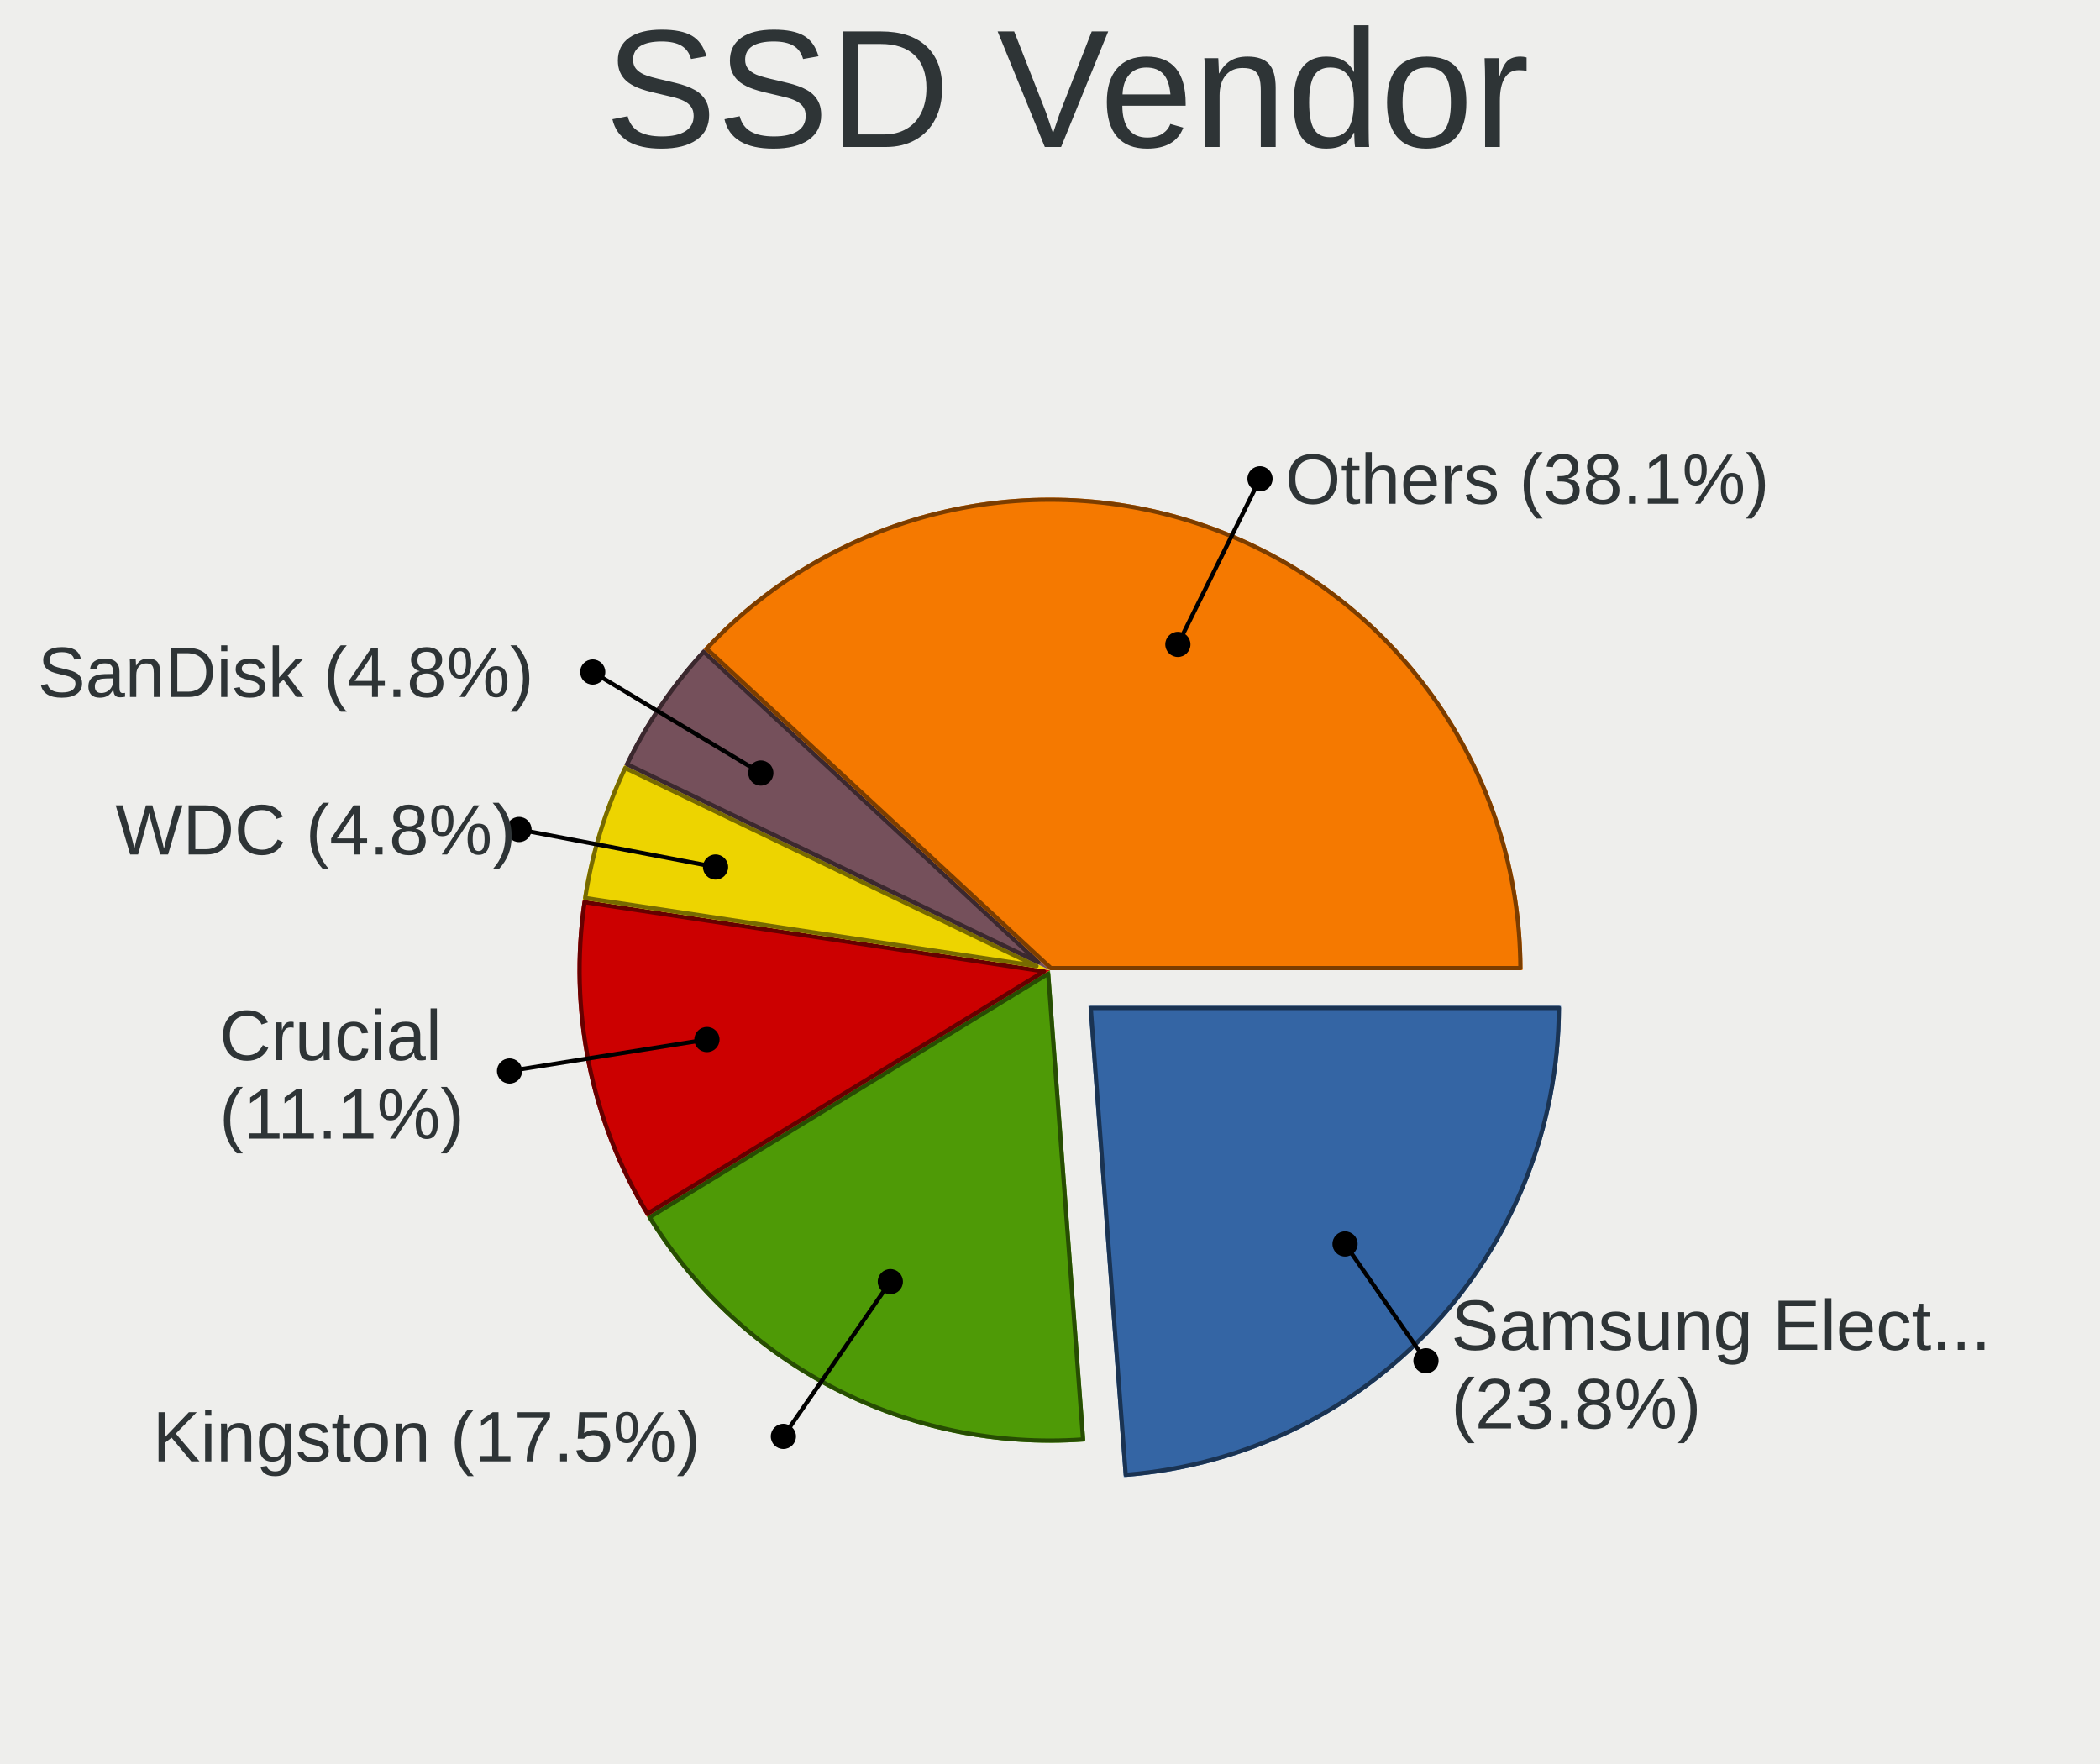
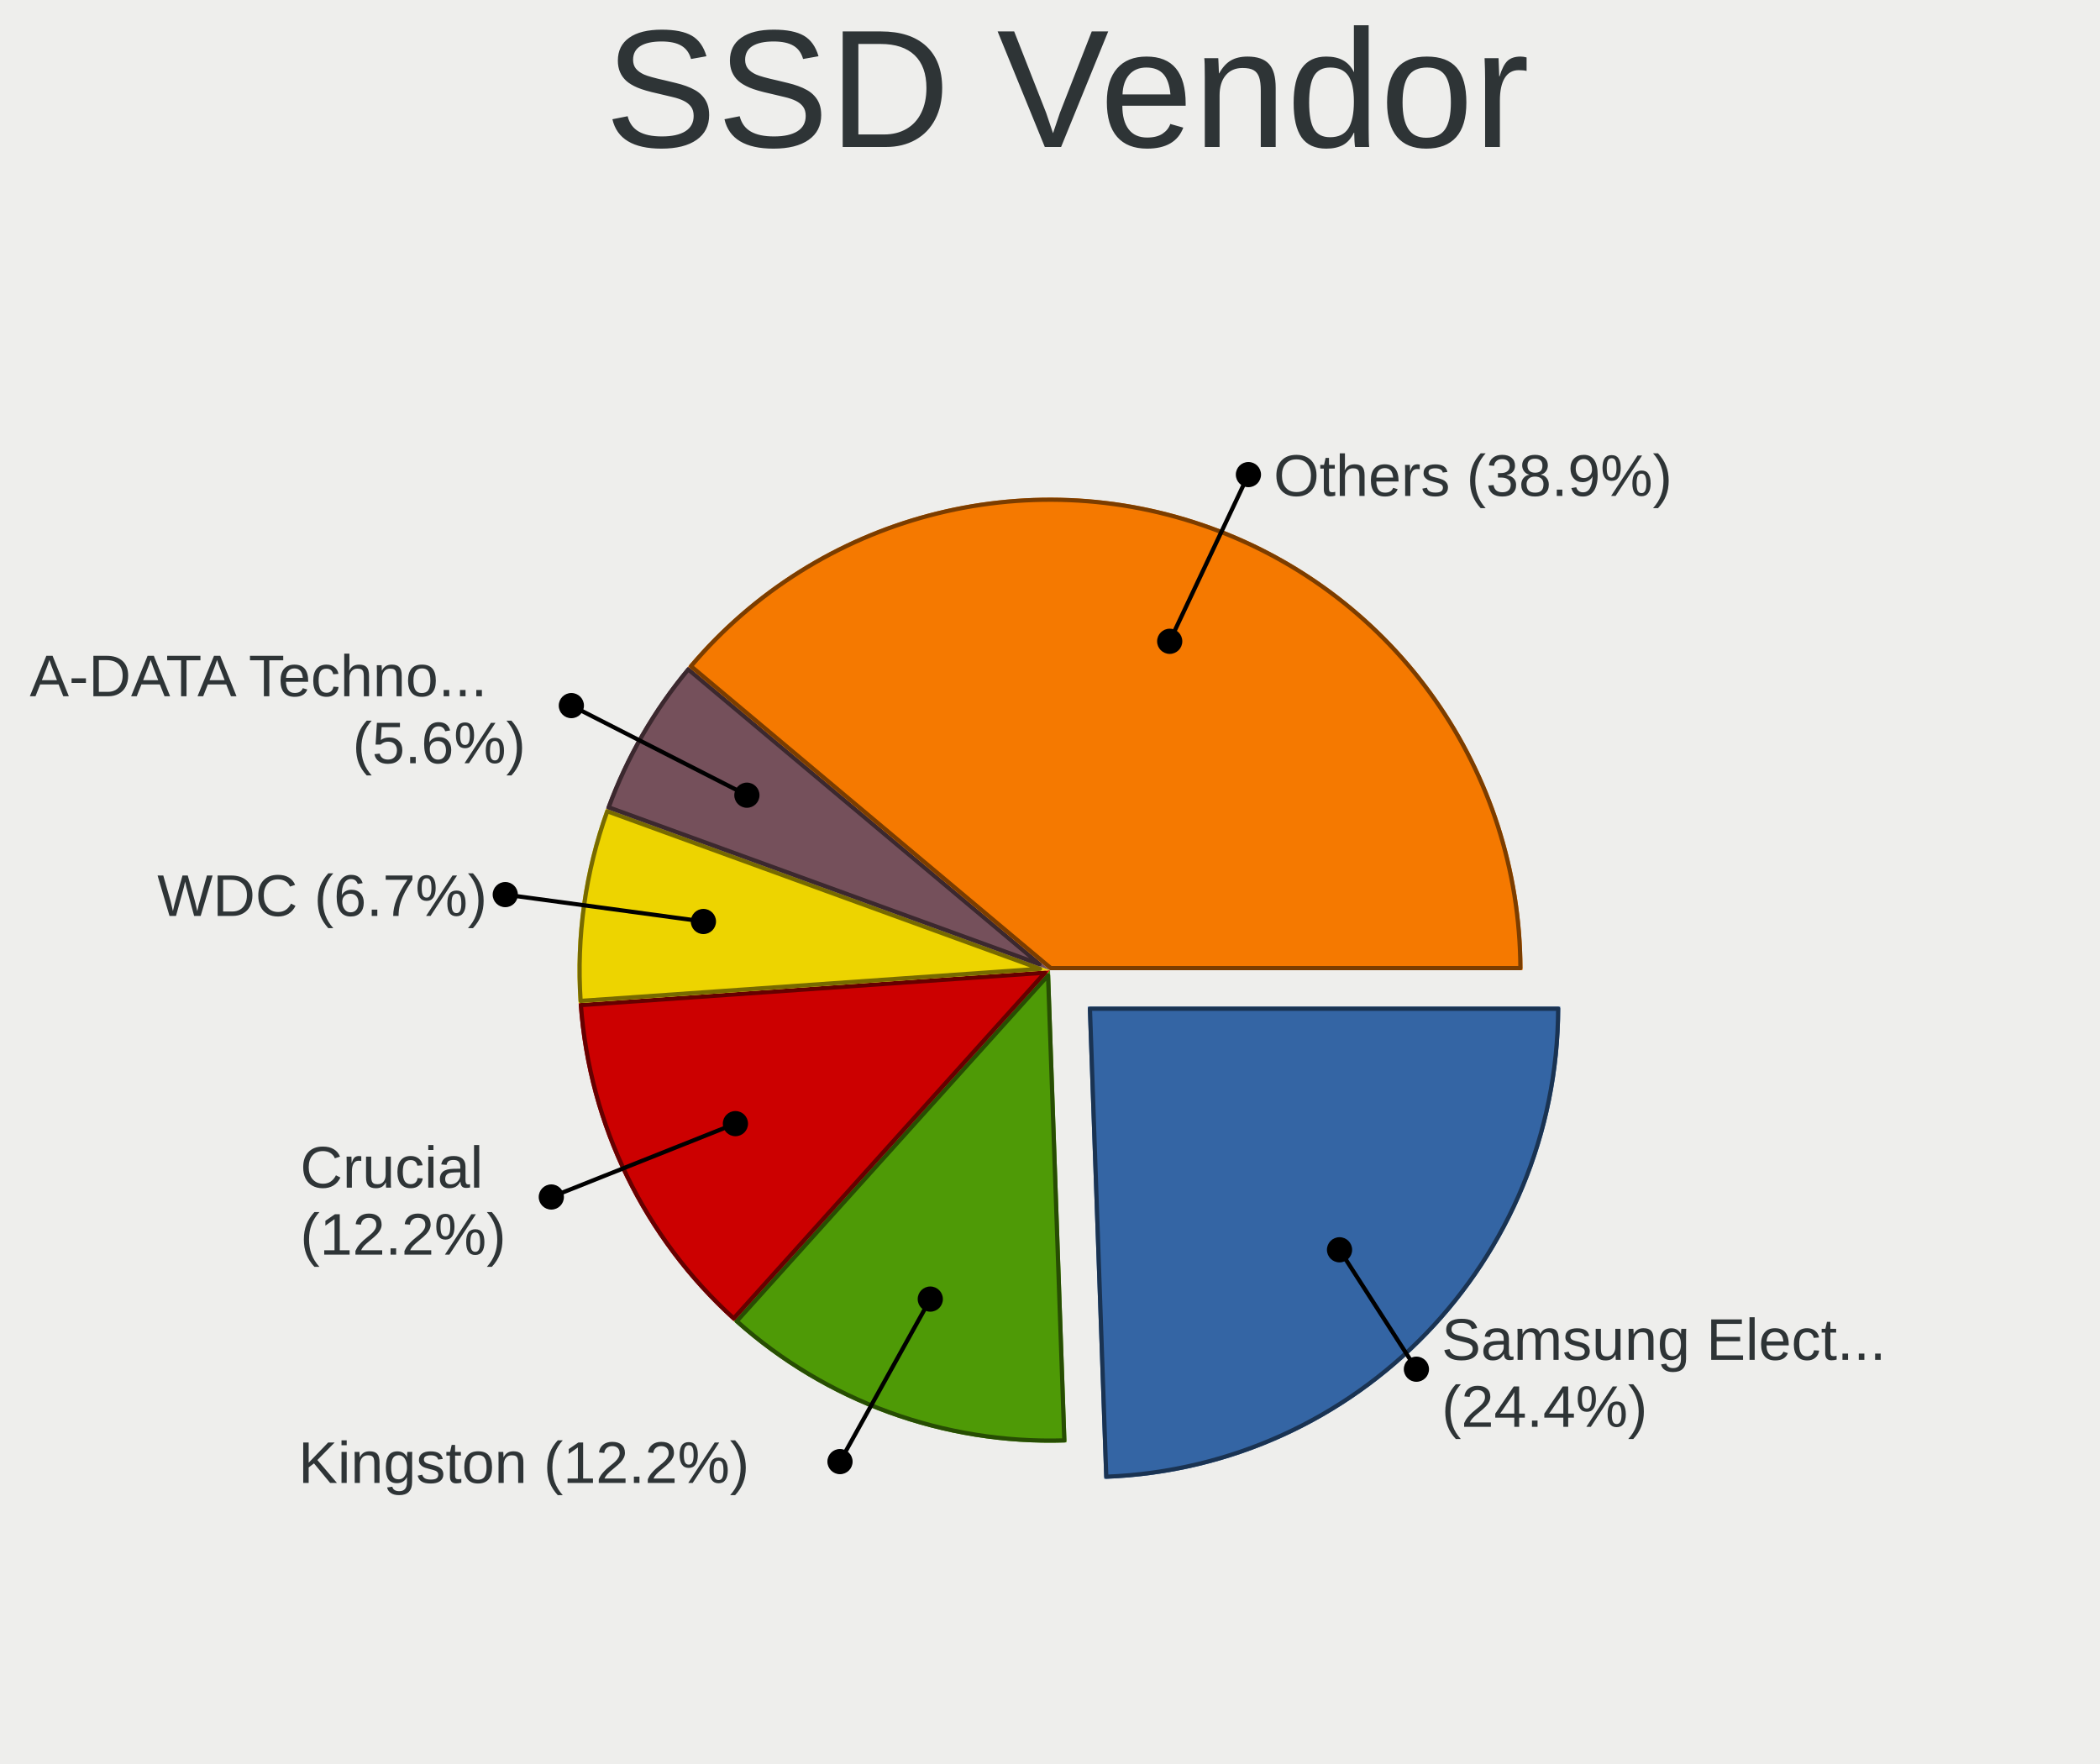
<svg xmlns="http://www.w3.org/2000/svg" width="500" height="420" version="1.0" id="ezcGraph">
  <defs />
  <g id="ezcGraphChart" color-rendering="optimizeQuality" shape-rendering="geometricPrecision" text-rendering="optimizeLegibility">
    <path d=" M 0,420 L 0,0 L 500,0 L 500,420 L 0,420 z " style="fill: #eeeeec; fill-opacity: 1.00; stroke: none;" id="ezcGraphPolygon_1" />
    <path d=" M 0,42 L 0,0 L 500,0 L 500,42 L 0,42 z " style="fill: #000000; fill-opacity: 0.00; stroke: none;" id="ezcGraphPolygon_2" />
-     <path d="M 259.16,239.50 L 371.66,239.50 A 112.50,112.50 0 0,1 267.57,351.69 z" style="fill: #3465a4; fill-opacity: 1.00; stroke: none; cursor: pointer;" id="ezcGraphCircleSector_4" />
-     <path d="M 259.70,240.00 L 371.16,240.00 A 112.00,112.00 0 0,1 268.03,351.15 z" style="fill: none; stroke: #1a3352; stroke-width: 1; stroke-opacity: 1.00; stroke-linecap: round; stroke-linejoin: round;" id="ezcGraphCircleSector_5" />
-     <path d="M 250.00,231.00 L 258.41,343.19 A 112.50,112.50 0 0,1 154.00,289.66 z" style="fill: #4e9a06; fill-opacity: 1.00; stroke: none; cursor: pointer;" id="ezcGraphCircleSector_6" />
-     <path d="M 249.56,231.85 L 257.87,342.72 A 112.00,112.00 0 0,1 154.69,289.83 z" style="fill: none; stroke: #274d03; stroke-width: 1; stroke-opacity: 1.00; stroke-linecap: round; stroke-linejoin: round;" id="ezcGraphCircleSector_7" />
-     <path d="M 250.00,231.00 L 154.00,289.66 A 112.50,112.50 0 0,1 138.76,214.23 z" style="fill: #cc0000; fill-opacity: 1.00; stroke: none; cursor: pointer;" id="ezcGraphCircleSector_8" />
-     <path d="M 248.57,231.29 L 154.17,288.97 A 112.00,112.00 0 0,1 139.18,214.80 z" style="fill: none; stroke: #660000; stroke-width: 1; stroke-opacity: 1.00; stroke-linecap: round; stroke-linejoin: round;" id="ezcGraphCircleSector_9" />
-     <path d="M 250.00,231.00 L 138.76,214.23 A 112.50,112.50 0 0,1 148.64,182.19 z" style="fill: #edd400; fill-opacity: 1.00; stroke: none; cursor: pointer;" id="ezcGraphCircleSector_10" />
-     <path d="M 246.79,230.01 L 139.33,213.81 A 112.00,112.00 0 0,1 148.87,182.86 z" style="fill: none; stroke: #776a00; stroke-width: 1; stroke-opacity: 1.00; stroke-linecap: round; stroke-linejoin: round;" id="ezcGraphCircleSector_11" />
-     <path d="M 250.00,231.00 L 148.64,182.19 A 112.50,112.50 0 0,1 167.53,154.48 z" style="fill: #75505b; fill-opacity: 1.00; stroke: none; cursor: pointer;" id="ezcGraphCircleSector_12" />
-     <path d="M 247.23,229.11 L 149.31,181.95 A 112.00,112.00 0 0,1 167.56,155.19 z" style="fill: none; stroke: #3b282e; stroke-width: 1; stroke-opacity: 1.00; stroke-linecap: round; stroke-linejoin: round;" id="ezcGraphCircleSector_13" />
-     <path d="M 250.00,231.00 L 167.53,154.48 A 112.50,112.50 0 0,1 362.50,231.00 z" style="fill: #f57900; fill-opacity: 1.00; stroke: none;" id="ezcGraphCircleSector_14" />
-     <path d="M 250.20,230.50 L 168.24,154.45 A 112.00,112.00 0 0,1 362.00,230.50 z" style="fill: none; stroke: #7b3d00; stroke-width: 1; stroke-opacity: 1.00; stroke-linecap: round; stroke-linejoin: round;" id="ezcGraphCircleSector_15" />
-     <path d=" M 181.147,184.057 L 141.121,160" style="fill: none; stroke: #000000; stroke-width: 1; stroke-opacity: 1.00; stroke-linecap: round; stroke-linejoin: round;" id="ezcGraphLine_16" />
-     <ellipse cx="181.147" cy="184.057" rx="3" ry="3" style="fill: #000000; fill-opacity: 1.00; stroke: none;" id="ezcGraphCircle_17" />
-     <ellipse cx="141.121" cy="160" rx="3" ry="3" style="fill: #000000; fill-opacity: 1.00; stroke: none;" id="ezcGraphCircle_18" />
-     <path d=" M 170.369,206.437 L 123.573,197.5" style="fill: none; stroke: #000000; stroke-width: 1; stroke-opacity: 1.00; stroke-linecap: round; stroke-linejoin: round;" id="ezcGraphLine_20" />
-     <ellipse cx="170.369" cy="206.437" rx="3" ry="3" style="fill: #000000; fill-opacity: 1.00; stroke: none;" id="ezcGraphCircle_21" />
-     <ellipse cx="123.573" cy="197.5" rx="3" ry="3" style="fill: #000000; fill-opacity: 1.00; stroke: none;" id="ezcGraphCircle_22" />
-     <path d=" M 168.319,247.512 L 121.326,255" style="fill: none; stroke: #000000; stroke-width: 1; stroke-opacity: 1.00; stroke-linecap: round; stroke-linejoin: round;" id="ezcGraphLine_24" />
-     <ellipse cx="168.319" cy="247.512" rx="3" ry="3" style="fill: #000000; fill-opacity: 1.00; stroke: none;" id="ezcGraphCircle_25" />
-     <ellipse cx="121.326" cy="255" rx="3" ry="3" style="fill: #000000; fill-opacity: 1.00; stroke: none;" id="ezcGraphCircle_26" />
-     <path d=" M 211.982,305.156 L 186.52,342" style="fill: none; stroke: #000000; stroke-width: 1; stroke-opacity: 1.00; stroke-linecap: round; stroke-linejoin: round;" id="ezcGraphLine_28" />
-     <ellipse cx="211.982" cy="305.156" rx="3" ry="3" style="fill: #000000; fill-opacity: 1.00; stroke: none;" id="ezcGraphCircle_29" />
-     <ellipse cx="186.52" cy="342" rx="3" ry="3" style="fill: #000000; fill-opacity: 1.00; stroke: none;" id="ezcGraphCircle_30" />
-     <path d=" M 280.445,153.427 L 300,114" style="fill: none; stroke: #000000; stroke-width: 1; stroke-opacity: 1.00; stroke-linecap: round; stroke-linejoin: round;" id="ezcGraphLine_32" />
-     <ellipse cx="280.445" cy="153.427" rx="3" ry="3" style="fill: #000000; fill-opacity: 1.00; stroke: none;" id="ezcGraphCircle_33" />
-     <ellipse cx="300" cy="114" rx="3" ry="3" style="fill: #000000; fill-opacity: 1.00; stroke: none;" id="ezcGraphCircle_34" />
-     <path d=" M 320.251,296.183 L 339.522,324" style="fill: none; stroke: #000000; stroke-width: 1; stroke-opacity: 1.00; stroke-linecap: round; stroke-linejoin: round;" id="ezcGraphLine_36" />
-     <ellipse cx="320.251" cy="296.183" rx="3" ry="3" style="fill: #000000; fill-opacity: 1.00; stroke: none;" id="ezcGraphCircle_37" />
-     <ellipse cx="339.522" cy="324" rx="3" ry="3" style="fill: #000000; fill-opacity: 1.00; stroke: none;" id="ezcGraphCircle_38" />
+     <path d="M 258.99,239.68 L 371.49,239.68 A 112.50,112.50 0 0,1 262.92,352.11 z" style="fill: #3465a4; fill-opacity: 1.00; stroke: none; cursor: pointer;" id="ezcGraphCircleSector_4" />
+     <path d="M 259.51,240.18 L 370.99,240.18 A 112.00,112.00 0 0,1 263.40,351.60 z" style="fill: none; stroke: #1a3352; stroke-width: 1; stroke-opacity: 1.00; stroke-linecap: round; stroke-linejoin: round;" id="ezcGraphCircleSector_5" />
+     <path d="M 250.00,231.00 L 253.93,343.43 A 112.50,112.50 0 0,1 174.72,314.60 z" style="fill: #4e9a06; fill-opacity: 1.00; stroke: none; cursor: pointer;" id="ezcGraphCircleSector_6" />
+     <path d="M 249.54,232.25 L 253.41,342.95 A 112.00,112.00 0 0,1 175.43,314.57 z" style="fill: none; stroke: #274d03; stroke-width: 1; stroke-opacity: 1.00; stroke-linecap: round; stroke-linejoin: round;" id="ezcGraphCircleSector_7" />
+     <path d="M 250.00,231.00 L 174.72,314.60 A 112.50,112.50 0 0,1 137.77,238.85 z" style="fill: #cc0000; fill-opacity: 1.00; stroke: none; cursor: pointer;" id="ezcGraphCircleSector_8" />
+     <path d="M 248.80,231.59 L 174.69,313.90 A 112.00,112.00 0 0,1 138.31,239.31 z" style="fill: none; stroke: #660000; stroke-width: 1; stroke-opacity: 1.00; stroke-linecap: round; stroke-linejoin: round;" id="ezcGraphCircleSector_9" />
+     <path d="M 250.00,231.00 L 137.77,238.85 A 112.50,112.50 0 0,1 144.28,192.52 z" style="fill: #edd400; fill-opacity: 1.00; stroke: none; cursor: pointer;" id="ezcGraphCircleSector_10" />
+     <path d="M 247.62,230.67 L 138.24,238.31 A 112.00,112.00 0 0,1 144.58,193.16 z" style="fill: none; stroke: #776a00; stroke-width: 1; stroke-opacity: 1.00; stroke-linecap: round; stroke-linejoin: round;" id="ezcGraphCircleSector_11" />
+     <path d="M 250.00,231.00 L 144.28,192.52 A 112.50,112.50 0 0,1 163.82,158.69 z" style="fill: #75505b; fill-opacity: 1.00; stroke: none; cursor: pointer;" id="ezcGraphCircleSector_12" />
+     <path d="M 247.51,229.56 L 144.93,192.22 A 112.00,112.00 0 0,1 163.88,159.39 z" style="fill: none; stroke: #3b282e; stroke-width: 1; stroke-opacity: 1.00; stroke-linecap: round; stroke-linejoin: round;" id="ezcGraphCircleSector_13" />
+     <path d="M 250.00,231.00 L 163.82,158.69 A 112.50,112.50 0 0,1 362.50,231.00 z" style="fill: #f57900; fill-opacity: 1.00; stroke: none;" id="ezcGraphCircleSector_14" />
+     <path d="M 250.18,230.50 L 164.52,158.62 A 112.00,112.00 0 0,1 362.00,230.50 z" style="fill: none; stroke: #7b3d00; stroke-width: 1; stroke-opacity: 1.00; stroke-linecap: round; stroke-linejoin: round;" id="ezcGraphCircleSector_15" />
+     <path d=" M 177.831,189.333 L 136.037,168" style="fill: none; stroke: #000000; stroke-width: 1; stroke-opacity: 1.00; stroke-linecap: round; stroke-linejoin: round;" id="ezcGraphLine_16" />
+     <ellipse cx="177.831" cy="189.333" rx="3" ry="3" style="fill: #000000; fill-opacity: 1.00; stroke: none;" id="ezcGraphCircle_17" />
+     <ellipse cx="136.037" cy="168" rx="3" ry="3" style="fill: #000000; fill-opacity: 1.00; stroke: none;" id="ezcGraphCircle_18" />
+     <path d=" M 167.478,219.402 L 120.303,213" style="fill: none; stroke: #000000; stroke-width: 1; stroke-opacity: 1.00; stroke-linecap: round; stroke-linejoin: round;" id="ezcGraphLine_20" />
+     <ellipse cx="167.478" cy="219.402" rx="3" ry="3" style="fill: #000000; fill-opacity: 1.00; stroke: none;" id="ezcGraphCircle_21" />
+     <ellipse cx="120.303" cy="213" rx="3" ry="3" style="fill: #000000; fill-opacity: 1.00; stroke: none;" id="ezcGraphCircle_22" />
+     <path d=" M 175.101,267.531 L 131.266,285" style="fill: none; stroke: #000000; stroke-width: 1; stroke-opacity: 1.00; stroke-linecap: round; stroke-linejoin: round;" id="ezcGraphLine_24" />
+     <ellipse cx="175.101" cy="267.531" rx="3" ry="3" style="fill: #000000; fill-opacity: 1.00; stroke: none;" id="ezcGraphCircle_25" />
+     <ellipse cx="131.266" cy="285" rx="3" ry="3" style="fill: #000000; fill-opacity: 1.00; stroke: none;" id="ezcGraphCircle_26" />
+     <path d=" M 221.498,309.308 L 200,348" style="fill: none; stroke: #000000; stroke-width: 1; stroke-opacity: 1.00; stroke-linecap: round; stroke-linejoin: round;" id="ezcGraphLine_28" />
+     <ellipse cx="221.498" cy="309.308" rx="3" ry="3" style="fill: #000000; fill-opacity: 1.00; stroke: none;" id="ezcGraphCircle_29" />
+     <ellipse cx="200" cy="348" rx="3" ry="3" style="fill: #000000; fill-opacity: 1.00; stroke: none;" id="ezcGraphCircle_30" />
+     <path d=" M 278.502,152.692 L 297.243,113" style="fill: none; stroke: #000000; stroke-width: 1; stroke-opacity: 1.00; stroke-linecap: round; stroke-linejoin: round;" id="ezcGraphLine_32" />
+     <ellipse cx="278.502" cy="152.692" rx="3" ry="3" style="fill: #000000; fill-opacity: 1.00; stroke: none;" id="ezcGraphCircle_33" />
+     <ellipse cx="297.243" cy="113" rx="3" ry="3" style="fill: #000000; fill-opacity: 1.00; stroke: none;" id="ezcGraphCircle_34" />
+     <path d=" M 318.937,297.571 L 337.24,326" style="fill: none; stroke: #000000; stroke-width: 1; stroke-opacity: 1.00; stroke-linecap: round; stroke-linejoin: round;" id="ezcGraphLine_36" />
+     <ellipse cx="318.937" cy="297.571" rx="3" ry="3" style="fill: #000000; fill-opacity: 1.00; stroke: none;" id="ezcGraphCircle_37" />
+     <ellipse cx="337.24" cy="326" rx="3" ry="3" style="fill: #000000; fill-opacity: 1.00; stroke: none;" id="ezcGraphCircle_38" />
    <g id="ezcGraphTextBox_3">
      <path d=" M 143.5,42 L 143.5,0.5 L 357,0.5 L 357,42 L 143.5,42 z " style="fill: #ffffff; fill-opacity: 0.00; stroke: none;" id="ezcGraphPolygon_40" />
      <text id="ezcGraphTextBox_3_text" x="144" text-length="212px" y="35" style="font-size: 40px; font-family: 'Arial'; fill: #2e3436; fill-opacity: 1.00; stroke: none;">SSD Vendor</text>
    </g>
    <g id="ezcGraphTextBox_19" style=" cursor: pointer;">
-       <path d=" M 8.481,169.5 L 8.481,151 L 136.121,151 L 136.121,169.5 L 8.481,169.5 z " style="fill: #ffffff; fill-opacity: 0.00; stroke: none;" id="ezcGraphPolygon_41" />
-       <text id="ezcGraphTextBox_19_text" x="8.981" text-length="126.14px" y="165.95" style="font-size: 17px; font-family: 'Arial'; fill: #2e3436; fill-opacity: 1.00; stroke: none;">SanDisk (4.8%)</text>
+       <path d=" M 6.577,183.55 L 6.577,152.95 L 131.037,152.95 L 131.037,183.55 L 6.577,183.55 z " style="fill: #ffffff; fill-opacity: 0.00; stroke: none;" id="ezcGraphPolygon_41" />
+       <text id="ezcGraphTextBox_19_text" x="7.077" text-length="122.96px" y="165.775" style="font-size: 14px; font-family: 'Arial'; fill: #2e3436; fill-opacity: 1.00; stroke: none;">A-DATA Techno...</text>
+       <text id="ezcGraphTextBox_19_text" x="83.927" text-length="46.11px" y="181.725" style="font-size: 14px; font-family: 'Arial'; fill: #2e3436; fill-opacity: 1.00; stroke: none;">(5.6%)</text>
    </g>
    <g id="ezcGraphTextBox_23" style=" cursor: pointer;">
-       <path d=" M 26.973,207 L 26.973,188.5 L 118.573,188.5 L 118.573,207 L 26.973,207 z " style="fill: #ffffff; fill-opacity: 0.00; stroke: none;" id="ezcGraphPolygon_42" />
-       <text id="ezcGraphTextBox_23_text" x="27.473" text-length="90.1px" y="203.45" style="font-size: 17px; font-family: 'Arial'; fill: #2e3436; fill-opacity: 1.00; stroke: none;">WDC (4.8%)</text>
+       <path d=" M 36.953,221.25 L 36.953,205.25 L 115.303,205.25 L 115.303,221.25 L 36.953,221.25 z " style="fill: #ffffff; fill-opacity: 0.00; stroke: none;" id="ezcGraphPolygon_42" />
+       <text id="ezcGraphTextBox_23_text" x="37.453" text-length="76.85px" y="218.075" style="font-size: 14px; font-family: 'Arial'; fill: #2e3436; fill-opacity: 1.00; stroke: none;">WDC (6.7%)</text>
    </g>
    <g id="ezcGraphTextBox_27" style=" cursor: pointer;">
-       <path d=" M 51.756,273.05 L 51.756,237.45 L 116.326,237.45 L 116.326,273.05 L 51.756,273.05 z " style="fill: #ffffff; fill-opacity: 0.00; stroke: none;" id="ezcGraphPolygon_43" />
-       <text id="ezcGraphTextBox_27_text" x="52.256" text-length="63.07px" y="252.4" style="font-size: 17px; font-family: 'Arial'; fill: #2e3436; fill-opacity: 1.00; stroke: none;">Crucial</text>
-       <text id="ezcGraphTextBox_27_text" x="52.256" text-length="63.07px" y="271.1" style="font-size: 17px; font-family: 'Arial'; fill: #2e3436; fill-opacity: 1.00; stroke: none;">(11.1%)</text>
+       <path d=" M 70.971,300.55 L 70.971,269.95 L 126.266,269.95 L 126.266,300.55 L 70.971,300.55 z " style="fill: #ffffff; fill-opacity: 0.00; stroke: none;" id="ezcGraphPolygon_43" />
+       <text id="ezcGraphTextBox_27_text" x="71.471" text-length="53.795px" y="282.775" style="font-size: 14px; font-family: 'Arial'; fill: #2e3436; fill-opacity: 1.00; stroke: none;">Crucial</text>
+       <text id="ezcGraphTextBox_27_text" x="71.471" text-length="53.795px" y="298.725" style="font-size: 14px; font-family: 'Arial'; fill: #2e3436; fill-opacity: 1.00; stroke: none;">(12.2%)</text>
    </g>
    <g id="ezcGraphTextBox_31" style=" cursor: pointer;">
-       <path d=" M 35.86,351.5 L 35.86,333 L 181.52,333 L 181.52,351.5 L 35.86,351.5 z " style="fill: #ffffff; fill-opacity: 0.00; stroke: none;" id="ezcGraphPolygon_44" />
-       <text id="ezcGraphTextBox_31_text" x="36.36" text-length="144.16px" y="347.95" style="font-size: 17px; font-family: 'Arial'; fill: #2e3436; fill-opacity: 1.00; stroke: none;">Kingston (17.5%)</text>
+       <path d=" M 70.54,356.25 L 70.54,340.25 L 195,340.25 L 195,356.25 L 70.54,356.25 z " style="fill: #ffffff; fill-opacity: 0.00; stroke: none;" id="ezcGraphPolygon_44" />
+       <text id="ezcGraphTextBox_31_text" x="71.04" text-length="122.96px" y="353.075" style="font-size: 14px; font-family: 'Arial'; fill: #2e3436; fill-opacity: 1.00; stroke: none;">Kingston (12.2%)</text>
    </g>
    <g id="ezcGraphTextBox_35">
-       <path d=" M 305.5,123.5 L 305.5,105 L 433.14,105 L 433.14,123.5 L 305.5,123.5 z " style="fill: #ffffff; fill-opacity: 0.00; stroke: none;" id="ezcGraphPolygon_45" />
-       <text id="ezcGraphTextBox_35_text" x="306" text-length="126.14px" y="119.95" style="font-size: 17px; font-family: 'Arial'; fill: #2e3436; fill-opacity: 1.00; stroke: none;">Others (38.1%)</text>
+       <path d=" M 302.743,121.25 L 302.743,105.25 L 411.833,105.25 L 411.833,121.25 L 302.743,121.25 z " style="fill: #ffffff; fill-opacity: 0.00; stroke: none;" id="ezcGraphPolygon_45" />
+       <text id="ezcGraphTextBox_35_text" x="303.243" text-length="107.59px" y="118.075" style="font-size: 14px; font-family: 'Arial'; fill: #2e3436; fill-opacity: 1.00; stroke: none;">Others (38.9%)</text>
    </g>
    <g id="ezcGraphTextBox_39" style=" cursor: pointer;">
-       <path d=" M 345.022,342.05 L 345.022,306.45 L 490.683,306.45 L 490.683,342.05 L 345.022,342.05 z " style="fill: #ffffff; fill-opacity: 0.00; stroke: none;" id="ezcGraphPolygon_46" />
-       <text id="ezcGraphTextBox_39_text" x="345.522" text-length="144.16px" y="321.4" style="font-size: 17px; font-family: 'Arial'; fill: #2e3436; fill-opacity: 1.00; stroke: none;">Samsung Elect...</text>
-       <text id="ezcGraphTextBox_39_text" x="345.522" text-length="63.07px" y="340.1" style="font-size: 17px; font-family: 'Arial'; fill: #2e3436; fill-opacity: 1.00; stroke: none;">(23.8%)</text>
+       <path d=" M 342.74,341.55 L 342.74,310.95 L 467.2,310.95 L 467.2,341.55 L 342.74,341.55 z " style="fill: #ffffff; fill-opacity: 0.00; stroke: none;" id="ezcGraphPolygon_46" />
+       <text id="ezcGraphTextBox_39_text" x="343.24" text-length="122.96px" y="323.775" style="font-size: 14px; font-family: 'Arial'; fill: #2e3436; fill-opacity: 1.00; stroke: none;">Samsung Elect...</text>
+       <text id="ezcGraphTextBox_39_text" x="343.24" text-length="53.795px" y="339.725" style="font-size: 14px; font-family: 'Arial'; fill: #2e3436; fill-opacity: 1.00; stroke: none;">(24.4%)</text>
    </g>
  </g>
</svg>
